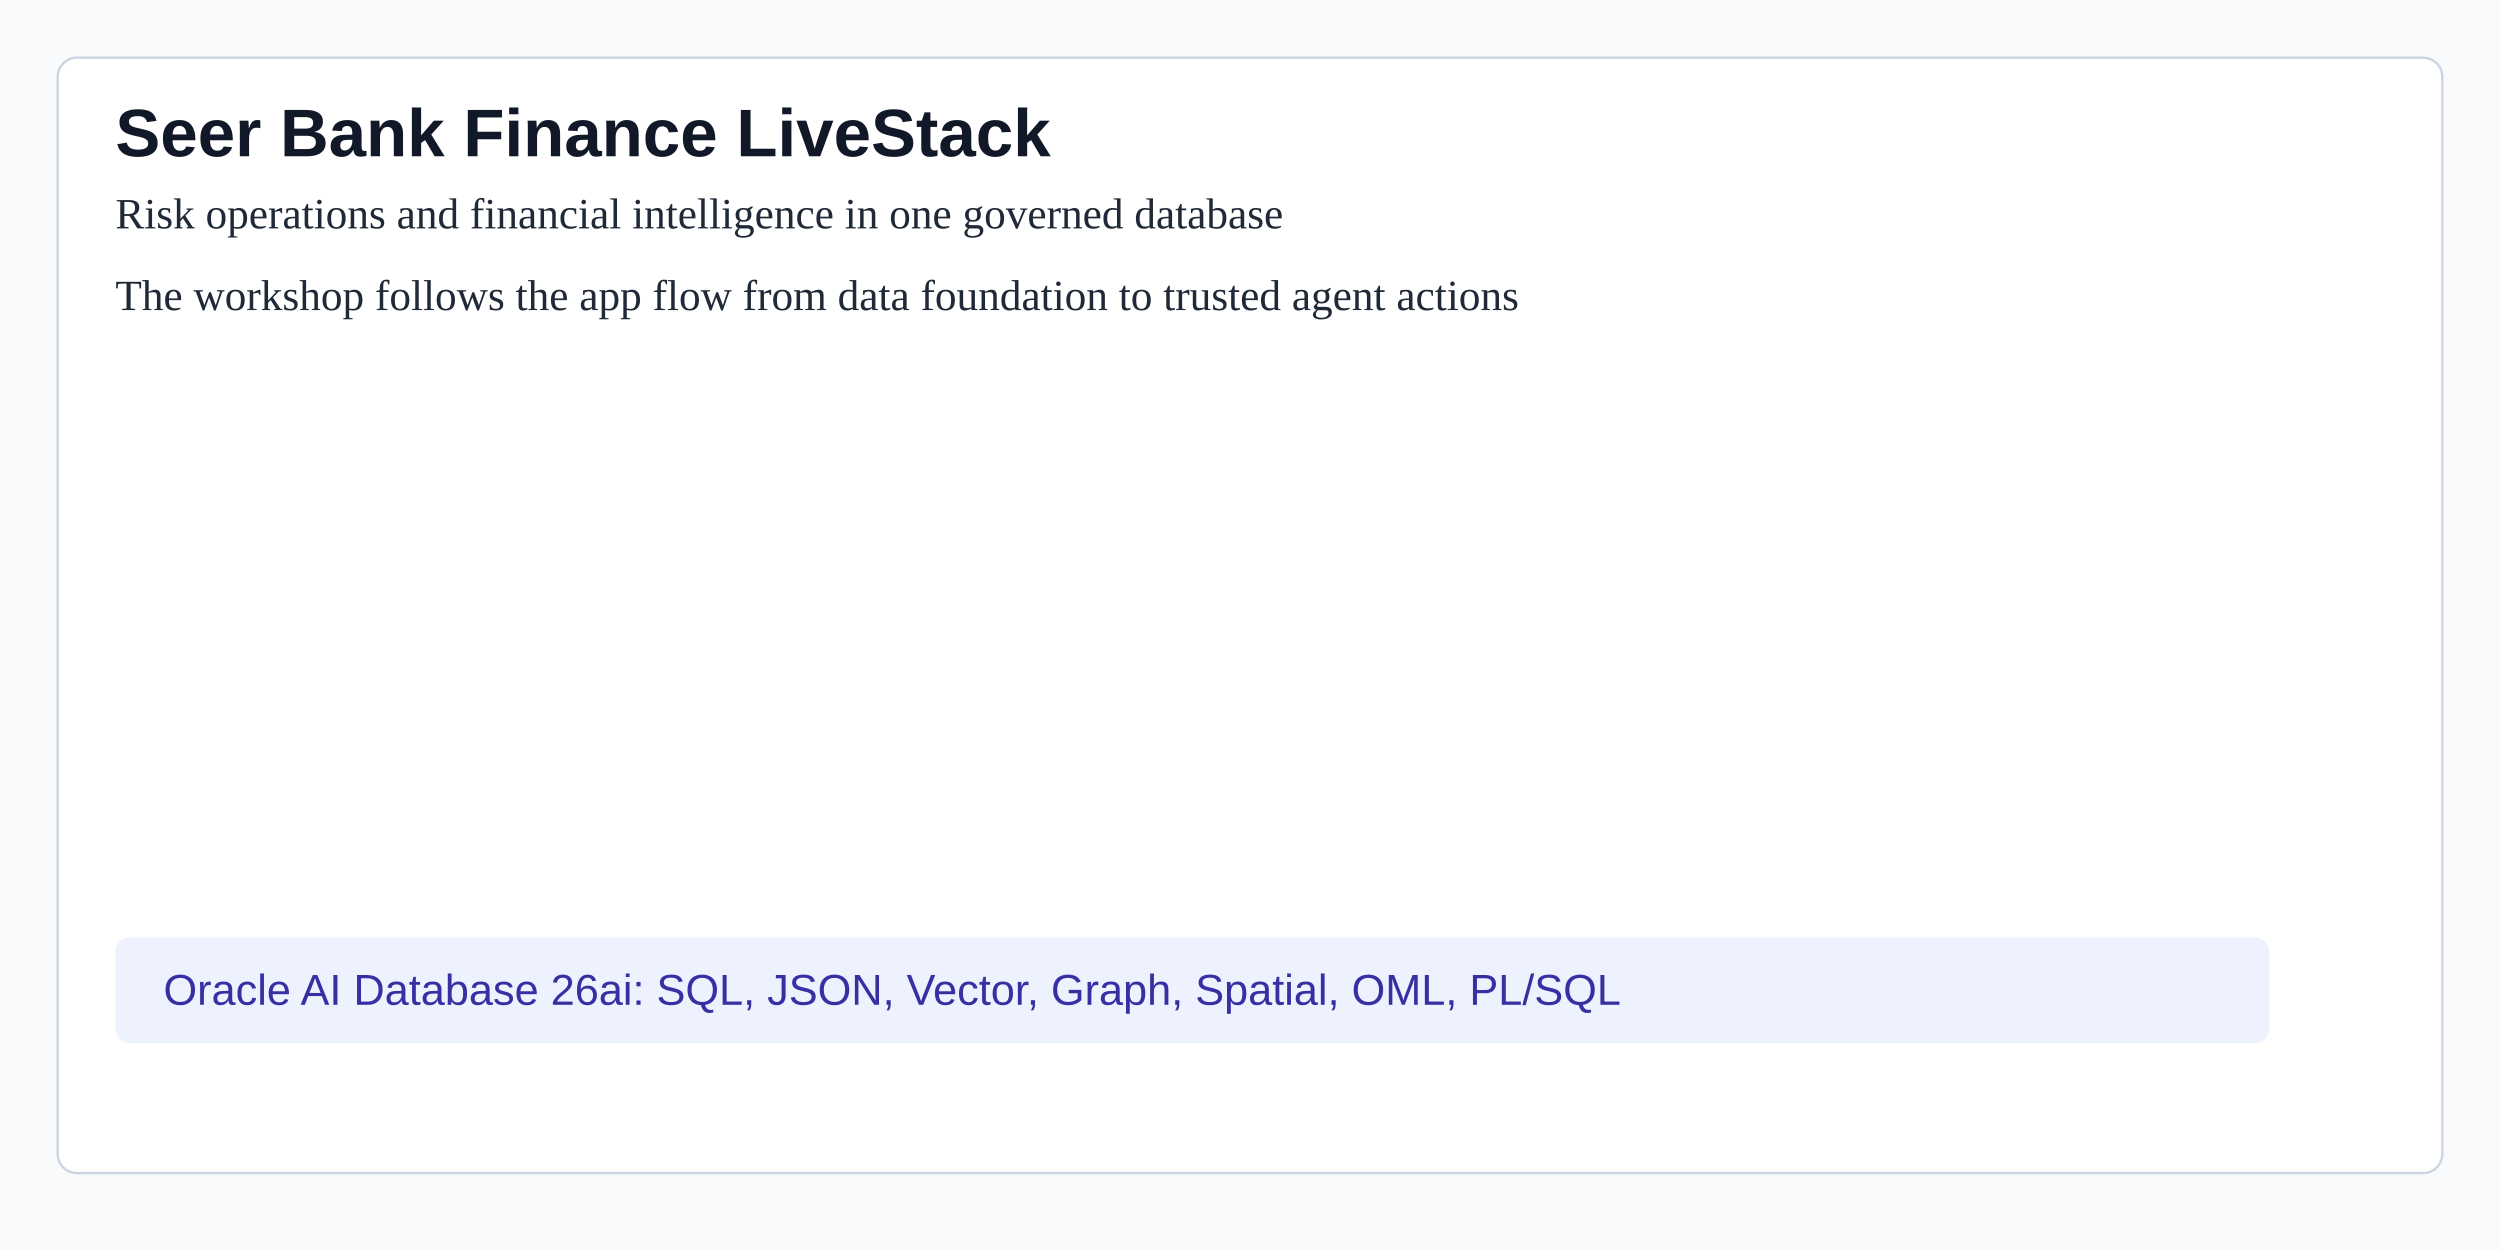
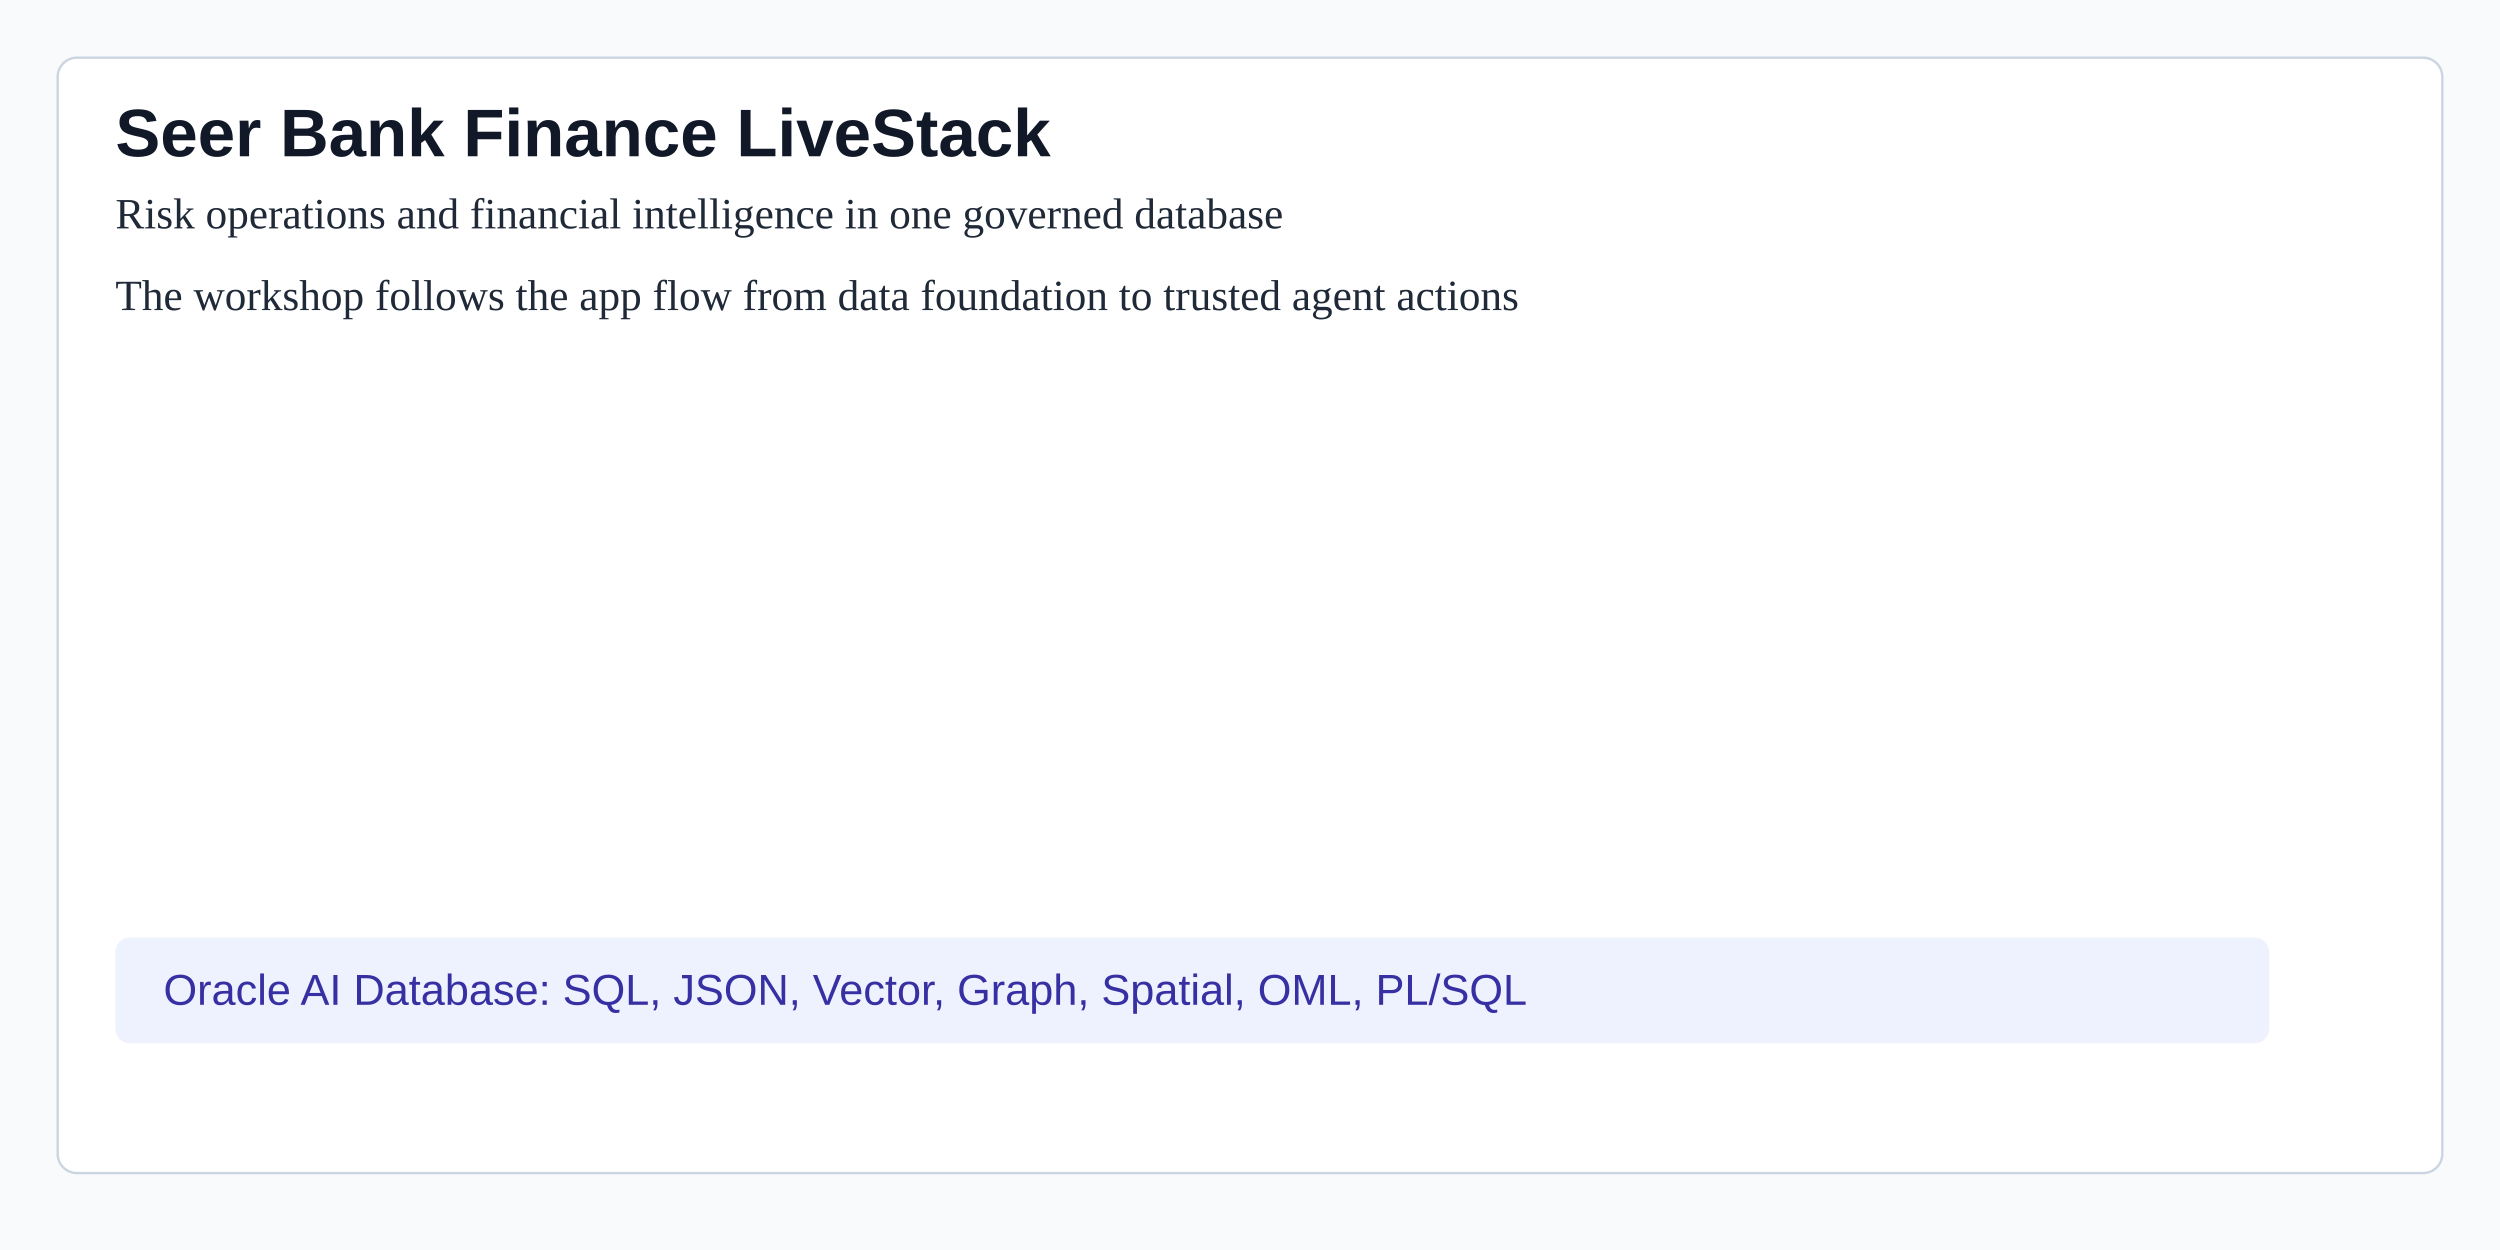
<svg xmlns="http://www.w3.org/2000/svg" width="1040" height="520" viewBox="0 0 1040 520" role="img" aria-labelledby="t">
  <rect width="1040" height="520" fill="#f8fafc" />
  <rect x="24" y="24" width="992" height="464" rx="8" fill="#ffffff" stroke="#cbd5e1" />
  <text x="48" y="65" font-family="Arial, sans-serif" font-size="28" font-weight="700" fill="#111827">Seer Bank Finance LiveStack</text>
  <text x="48" y="95" font-size="18" fill="#1f2937">Risk operations and financial intelligence in one governed database</text>
  <text x="48" y="129" font-size="18" fill="#1f2937">The workshop follows the app flow from data foundation to trusted agent actions</text>
  <rect x="48" y="390" width="896" height="44" rx="6" fill="#eef2ff" />
-   <text x="68" y="418" font-family="Arial, sans-serif" font-size="18" fill="#3730a3">Oracle AI Database 26ai: SQL, JSON, Vector, Graph, Spatial, OML, PL/SQL</text>
+   <text x="68" y="418" font-family="Arial, sans-serif" font-size="18" fill="#3730a3">Oracle AI Database: SQL, JSON, Vector, Graph, Spatial, OML, PL/SQL</text>
</svg>
